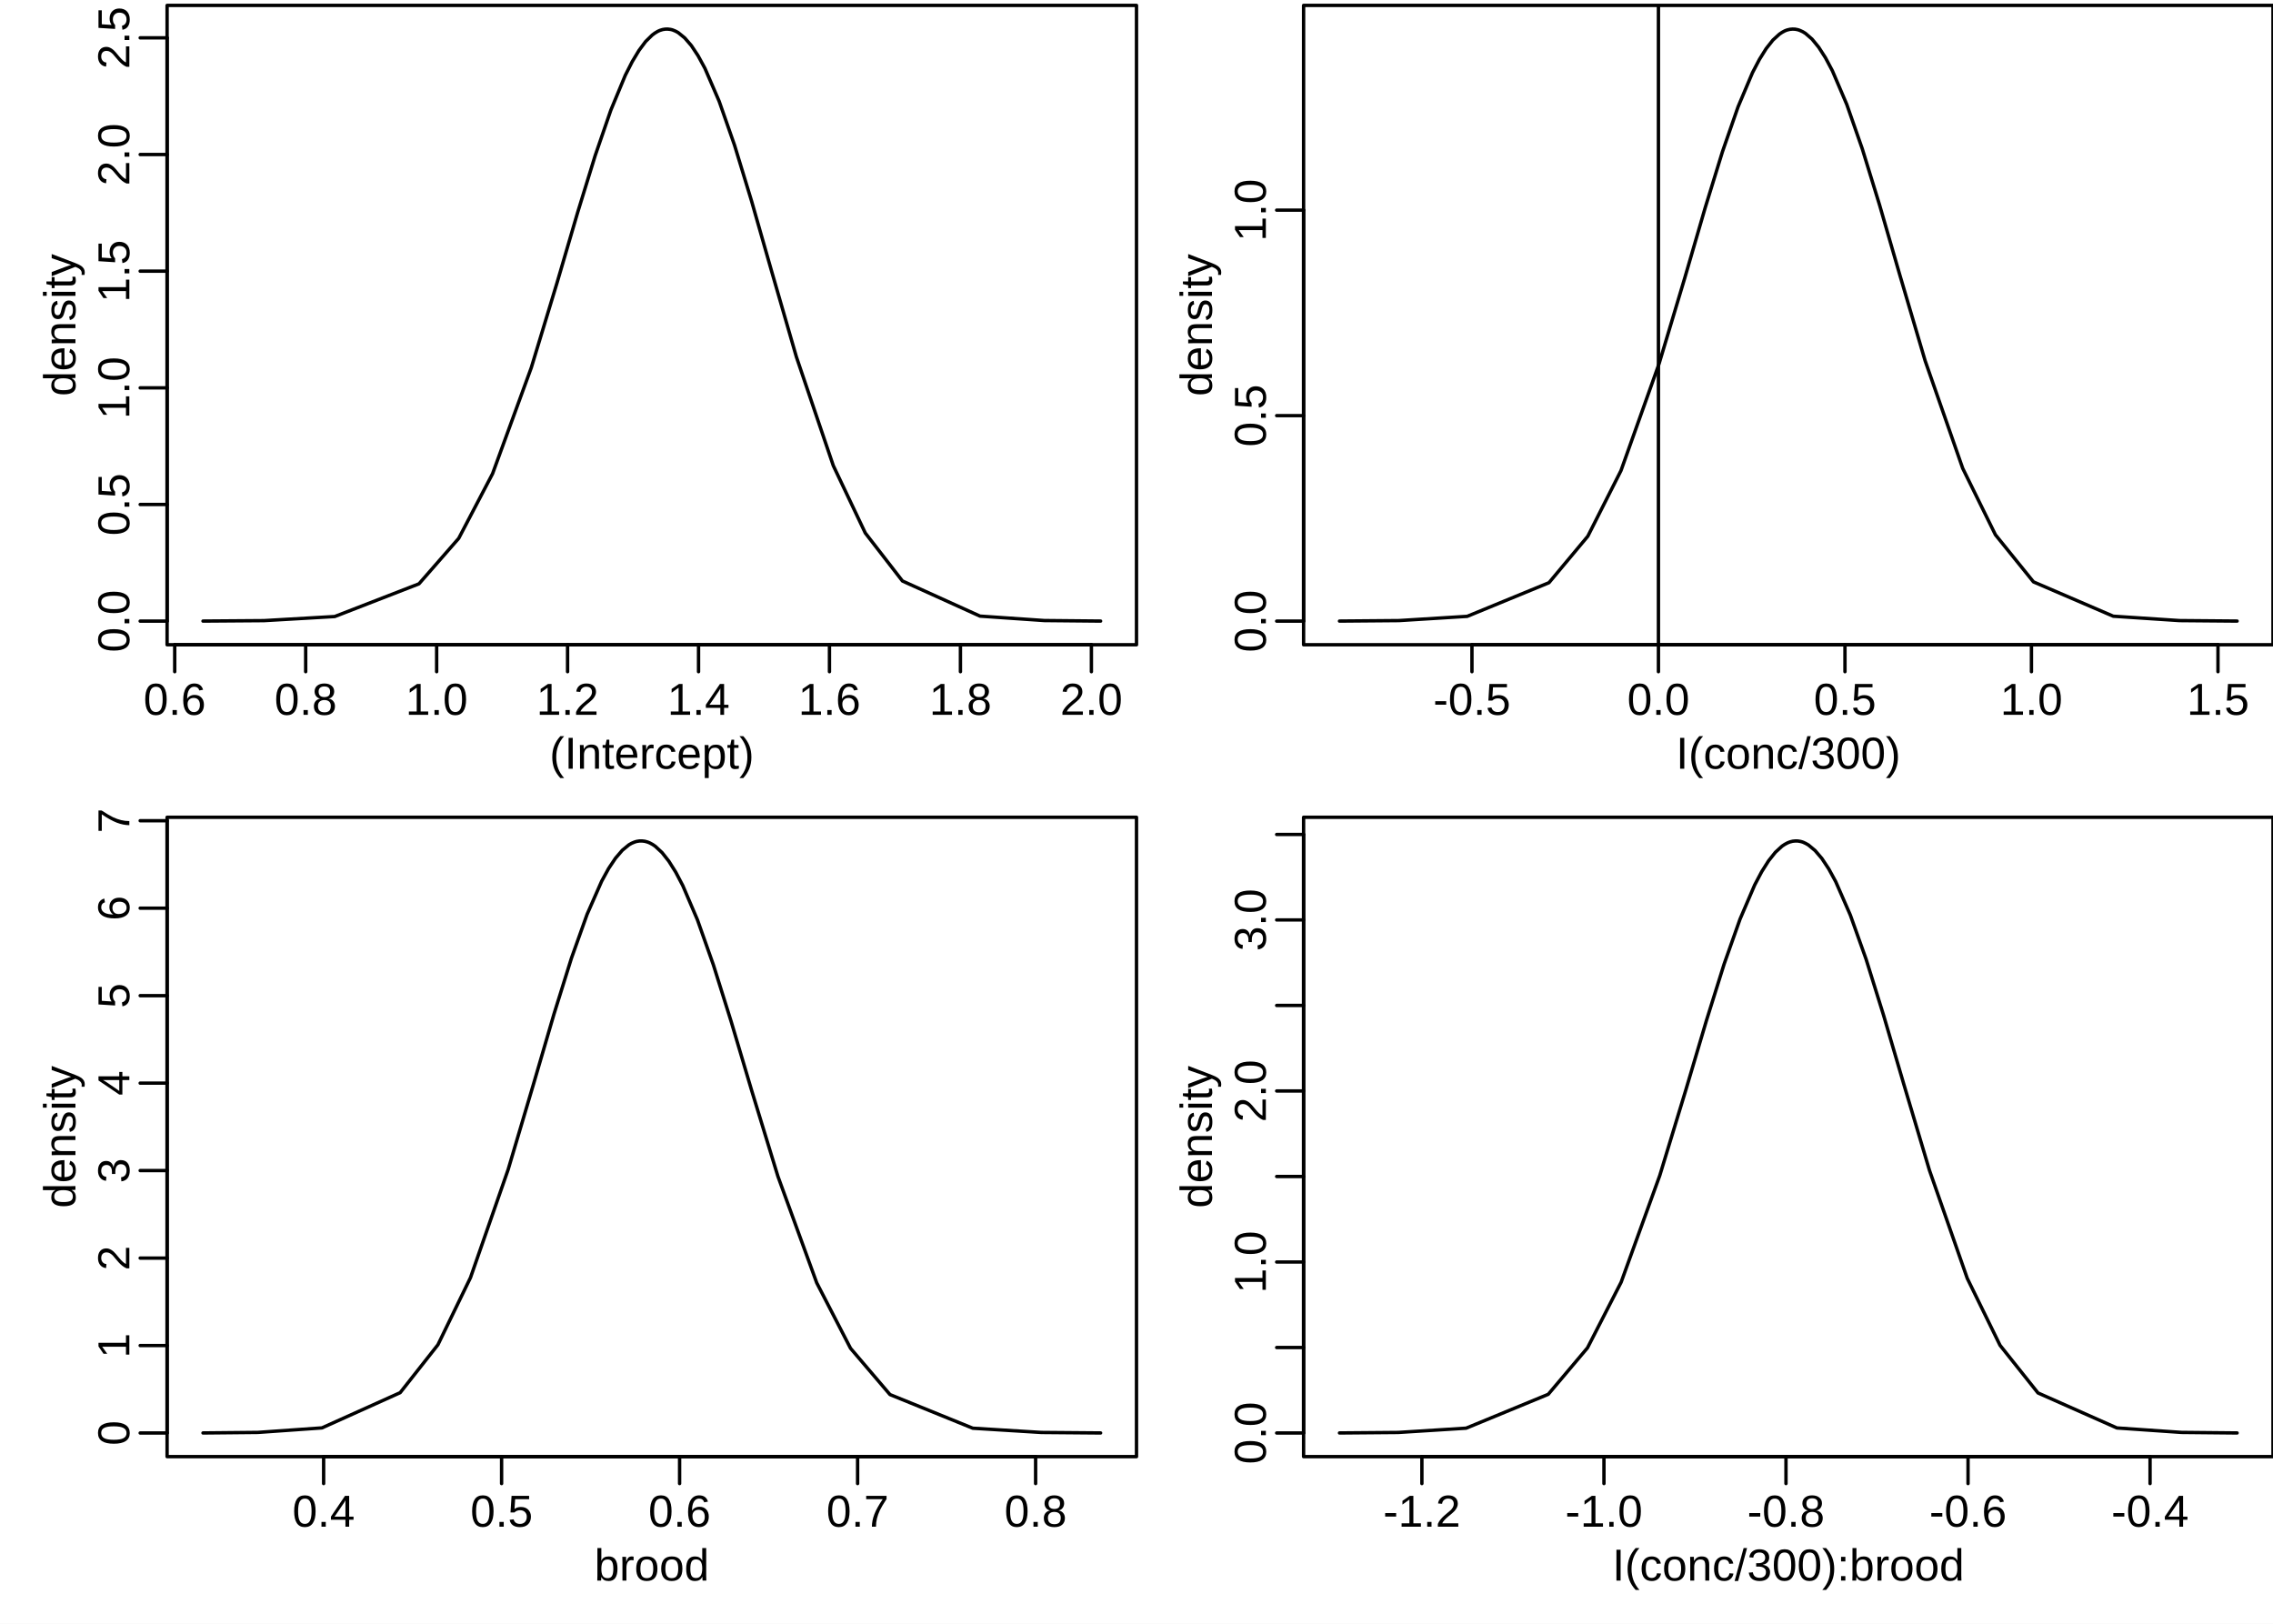
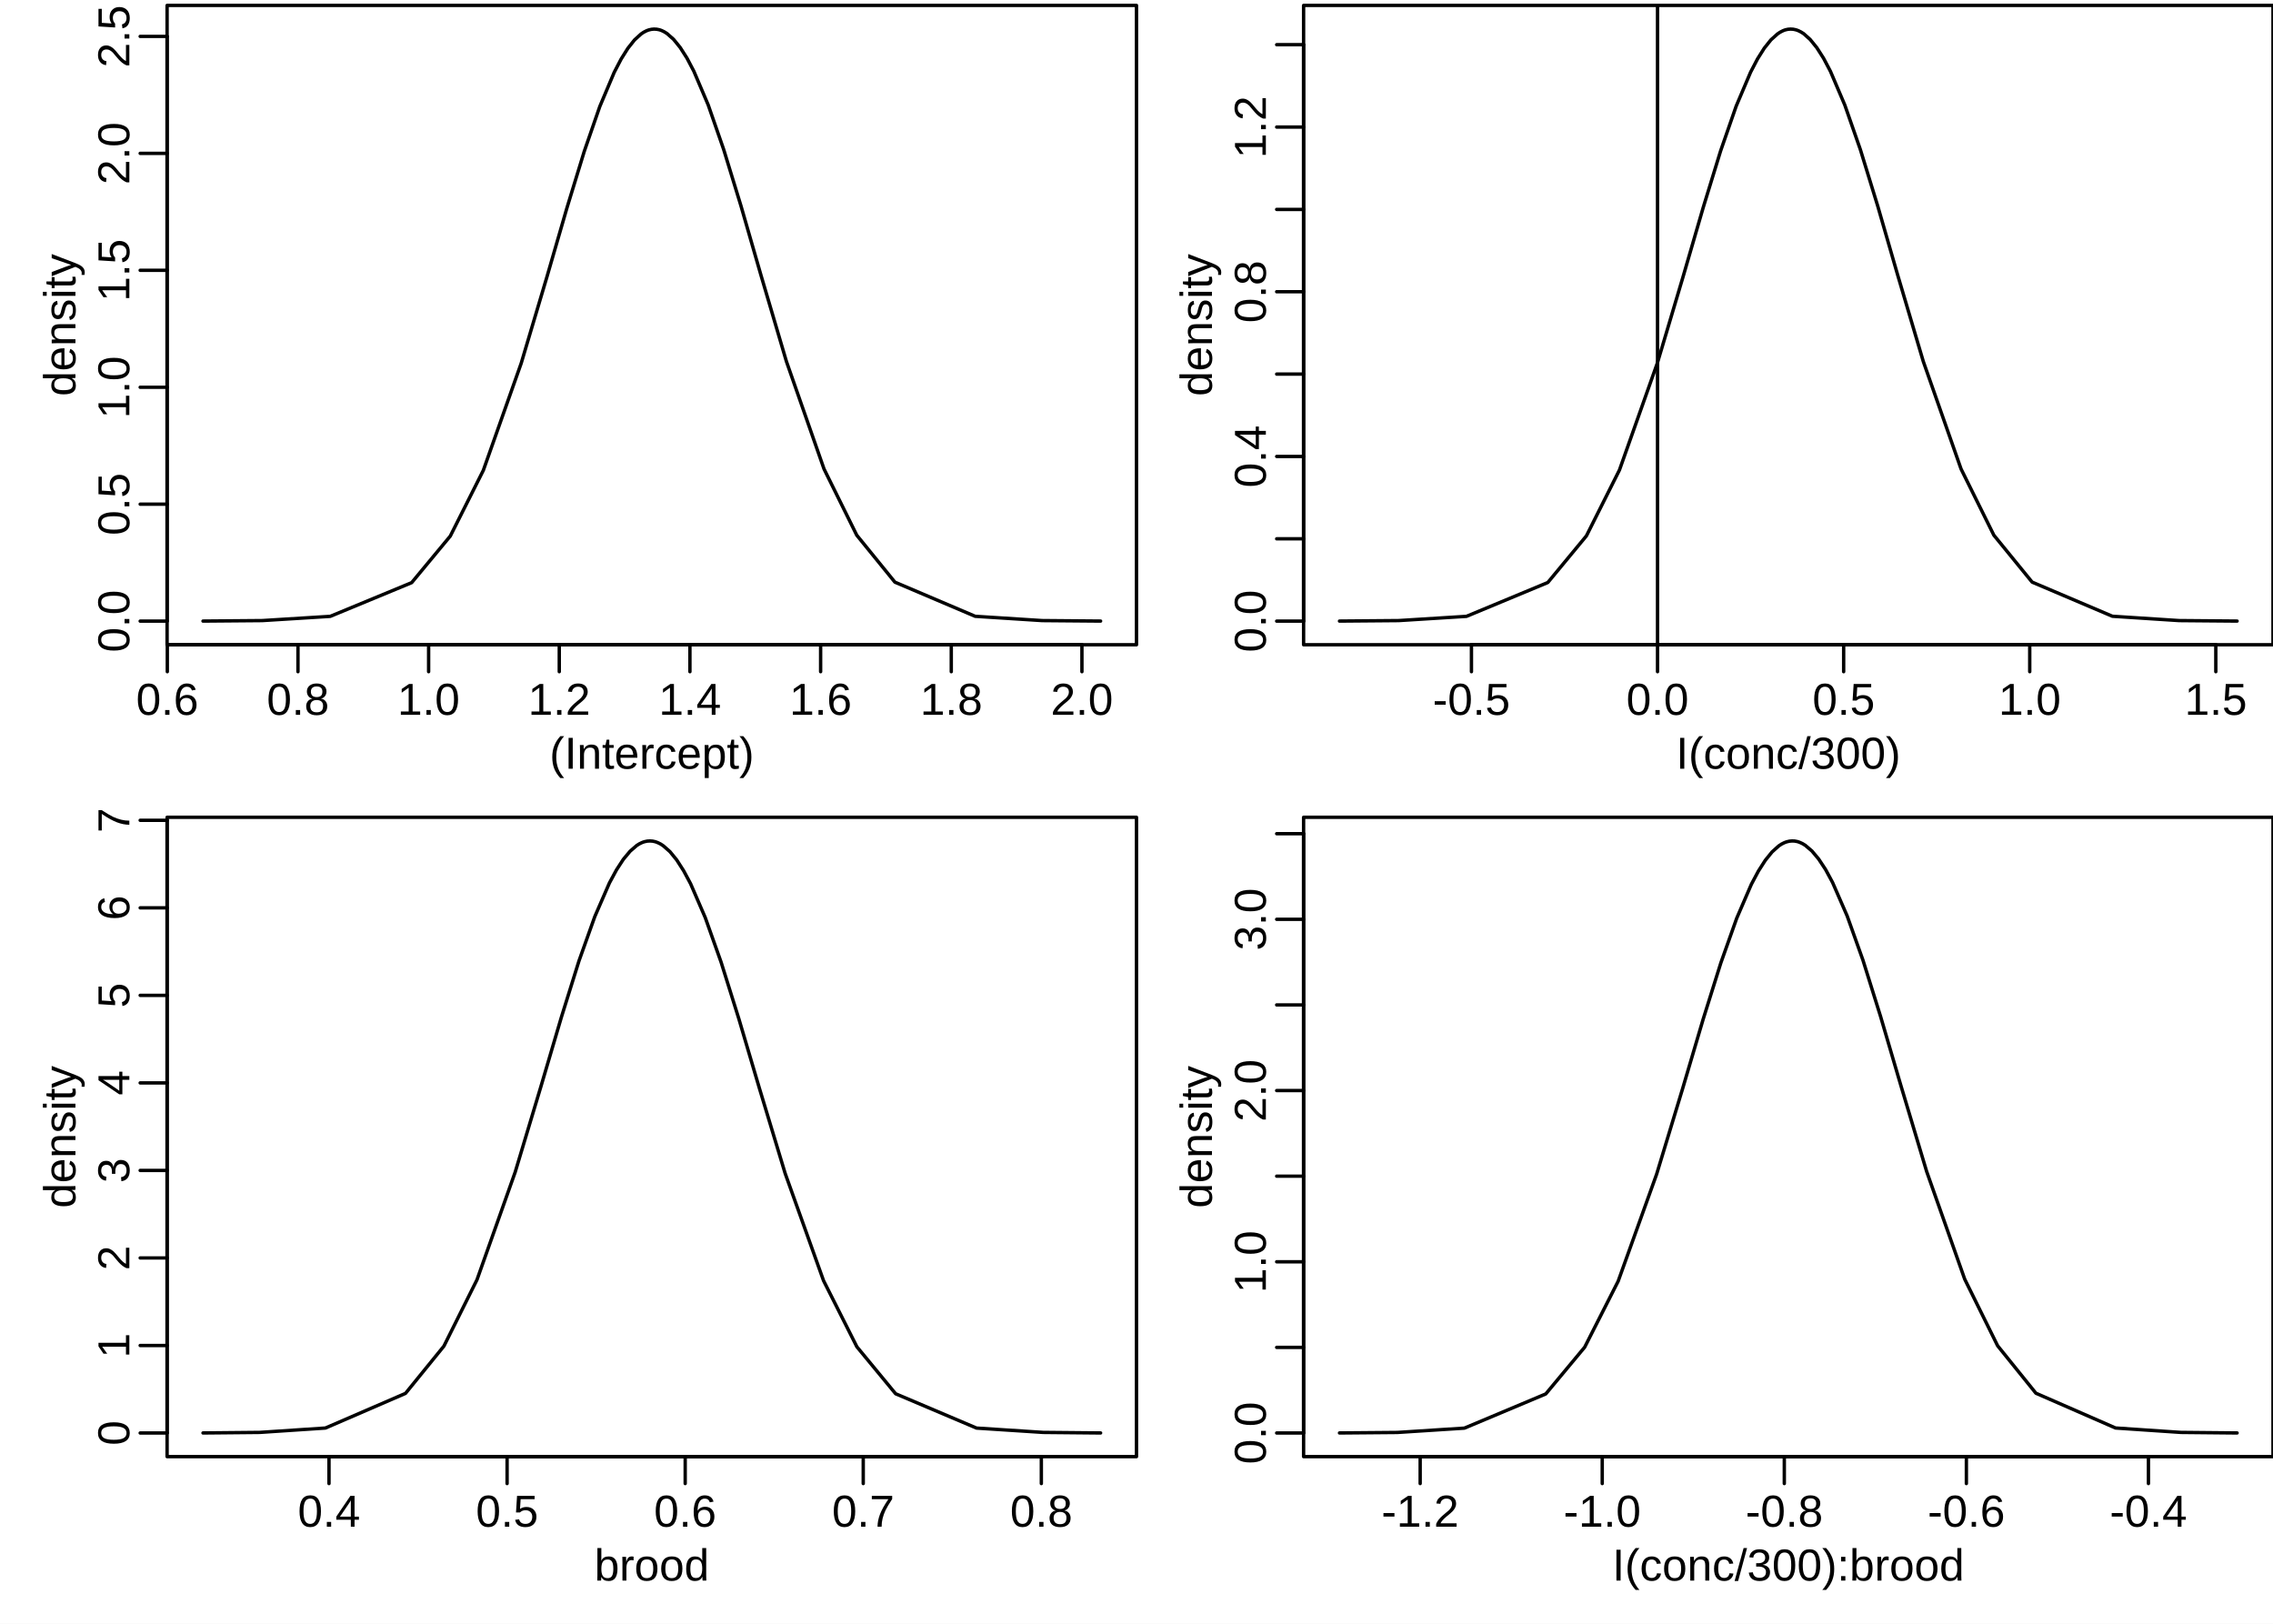
<svg xmlns="http://www.w3.org/2000/svg" class="svglite" width="504.00pt" height="360.00pt" viewBox="0 0 504.00 360.00">
  <defs>
    <style type="text/css">
    .svglite line, .svglite polyline, .svglite polygon, .svglite path, .svglite rect, .svglite circle {
      fill: none;
      stroke: #000000;
      stroke-linecap: round;
      stroke-linejoin: round;
      stroke-miterlimit: 10.00;
    }
    .svglite text {
      white-space: pre;
    }
  </style>
  </defs>
  <rect width="100%" height="100%" style="stroke: none; fill: #FFFFFF;" />
  <defs>
    <clipPath id="cpMC4wMHw1MDQuMDB8MC4wMHwzNjAuMDA=">
      <rect x="0.00" y="0.00" width="504.00" height="360.00" />
    </clipPath>
  </defs>
  <g clip-path="url(#cpMC4wMHw1MDQuMDB8MC4wMHwzNjAuMDA=)">
</g>
  <defs>
    <clipPath id="cpMzcuMDV8MjUyLjAwfDEuMjB8MTQyLjk1">
      <rect x="37.05" y="1.20" width="214.95" height="141.75" />
    </clipPath>
  </defs>
  <g clip-path="url(#cpMzcuMDV8MjUyLjAwfDEuMjB8MTQyLjk1)">
-     <polyline points="45.01,137.70 58.53,137.60 74.22,136.69 92.90,129.44 101.71,119.36 109.22,105.02 117.80,81.53 123.54,62.61 128.08,47.12 131.97,34.50 135.44,24.43 138.65,16.69 140.19,13.66 141.69,11.17 143.16,9.20 144.62,7.77 145.20,7.34 145.78,6.99 146.06,6.85 146.35,6.73 146.93,6.55 147.50,6.46 148.07,6.45 148.65,6.52 148.94,6.58 149.22,6.67 149.80,6.91 150.38,7.23 151.82,8.40 153.29,10.10 154.78,12.35 156.30,15.14 159.46,22.45 162.87,32.19 166.65,44.58 171.06,60.02 176.59,79.14 184.77,103.24 191.86,118.17 200.10,128.81 217.30,136.60 231.56,137.58 244.04,137.70 " style="stroke-width: 0.75;" />
-   </g>
-   <g clip-path="url(#cpMC4wMHw1MDQuMDB8MC4wMHwzNjAuMDA=)">
-     <line x1="38.74" y1="142.95" x2="242.00" y2="142.95" style="stroke-width: 0.75;" />
-     <line x1="38.74" y1="142.95" x2="38.74" y2="148.92" style="stroke-width: 0.75;" />
-     <line x1="67.78" y1="142.95" x2="67.78" y2="148.92" style="stroke-width: 0.75;" />
-     <line x1="96.82" y1="142.95" x2="96.82" y2="148.92" style="stroke-width: 0.75;" />
-     <line x1="125.85" y1="142.95" x2="125.85" y2="148.92" style="stroke-width: 0.75;" />
-     <line x1="154.89" y1="142.95" x2="154.89" y2="148.92" style="stroke-width: 0.75;" />
-     <line x1="183.92" y1="142.95" x2="183.92" y2="148.92" style="stroke-width: 0.75;" />
-     <line x1="212.96" y1="142.95" x2="212.96" y2="148.92" style="stroke-width: 0.75;" />
-     <line x1="242.00" y1="142.95" x2="242.00" y2="148.92" style="stroke-width: 0.75;" />
-     <text x="38.74" y="158.49" text-anchor="middle" style="font-size: 9.96px; font-family: &quot;Arial&quot;;" textLength="13.84px" lengthAdjust="spacingAndGlyphs">0.6</text>
-     <text x="67.78" y="158.49" text-anchor="middle" style="font-size: 9.96px; font-family: &quot;Arial&quot;;" textLength="13.84px" lengthAdjust="spacingAndGlyphs">0.8</text>
-     <text x="96.82" y="158.49" text-anchor="middle" style="font-size: 9.96px; font-family: &quot;Arial&quot;;" textLength="13.84px" lengthAdjust="spacingAndGlyphs">1.0</text>
-     <text x="125.85" y="158.49" text-anchor="middle" style="font-size: 9.96px; font-family: &quot;Arial&quot;;" textLength="13.84px" lengthAdjust="spacingAndGlyphs">1.2</text>
-     <text x="154.89" y="158.49" text-anchor="middle" style="font-size: 9.96px; font-family: &quot;Arial&quot;;" textLength="13.84px" lengthAdjust="spacingAndGlyphs">1.4</text>
-     <text x="183.92" y="158.49" text-anchor="middle" style="font-size: 9.96px; font-family: &quot;Arial&quot;;" textLength="13.84px" lengthAdjust="spacingAndGlyphs">1.6</text>
-     <text x="212.96" y="158.49" text-anchor="middle" style="font-size: 9.96px; font-family: &quot;Arial&quot;;" textLength="13.84px" lengthAdjust="spacingAndGlyphs">1.8</text>
-     <text x="242.00" y="158.49" text-anchor="middle" style="font-size: 9.96px; font-family: &quot;Arial&quot;;" textLength="13.84px" lengthAdjust="spacingAndGlyphs">2.0</text>
-     <line x1="37.05" y1="137.71" x2="37.05" y2="8.39" style="stroke-width: 0.75;" />
+     <polyline points="45.01,137.70 58.15,137.59 73.23,136.65 91.28,129.18 99.84,118.86 107.17,104.28 115.57,80.53 121.23,61.53 125.72,46.06 129.56,33.53 133.00,23.60 136.19,16.04 137.72,13.10 139.22,10.71 140.69,8.86 142.15,7.53 142.72,7.15 143.30,6.85 143.59,6.73 143.88,6.63 144.45,6.50 145.02,6.45 145.60,6.48 146.17,6.59 146.46,6.68 146.75,6.79 147.32,7.07 147.90,7.44 149.35,8.72 150.82,10.53 152.32,12.88 153.84,15.77 157.03,23.26 160.46,33.13 164.29,45.62 168.75,61.08 174.37,80.12 182.71,103.97 189.97,118.66 198.43,129.07 216.23,136.64 231.07,137.59 244.04,137.70 " style="stroke-width: 0.75;" />
+   </g>
+   <g clip-path="url(#cpMC4wMHw1MDQuMDB8MC4wMHwzNjAuMDA=)">
+     <line x1="37.10" y1="142.95" x2="239.90" y2="142.95" style="stroke-width: 0.75;" />
+     <line x1="37.10" y1="142.95" x2="37.10" y2="148.92" style="stroke-width: 0.75;" />
+     <line x1="66.07" y1="142.95" x2="66.07" y2="148.92" style="stroke-width: 0.75;" />
+     <line x1="95.04" y1="142.95" x2="95.04" y2="148.92" style="stroke-width: 0.75;" />
+     <line x1="124.01" y1="142.95" x2="124.01" y2="148.92" style="stroke-width: 0.75;" />
+     <line x1="152.98" y1="142.95" x2="152.98" y2="148.92" style="stroke-width: 0.75;" />
+     <line x1="181.96" y1="142.95" x2="181.96" y2="148.92" style="stroke-width: 0.75;" />
+     <line x1="210.93" y1="142.95" x2="210.93" y2="148.92" style="stroke-width: 0.75;" />
+     <line x1="239.90" y1="142.95" x2="239.90" y2="148.92" style="stroke-width: 0.75;" />
+     <text x="37.10" y="158.49" text-anchor="middle" style="font-size: 9.96px; font-family: &quot;Arial&quot;;" textLength="13.84px" lengthAdjust="spacingAndGlyphs">0.6</text>
+     <text x="66.07" y="158.49" text-anchor="middle" style="font-size: 9.96px; font-family: &quot;Arial&quot;;" textLength="13.84px" lengthAdjust="spacingAndGlyphs">0.8</text>
+     <text x="95.04" y="158.49" text-anchor="middle" style="font-size: 9.96px; font-family: &quot;Arial&quot;;" textLength="13.84px" lengthAdjust="spacingAndGlyphs">1.0</text>
+     <text x="124.01" y="158.49" text-anchor="middle" style="font-size: 9.96px; font-family: &quot;Arial&quot;;" textLength="13.84px" lengthAdjust="spacingAndGlyphs">1.2</text>
+     <text x="152.98" y="158.49" text-anchor="middle" style="font-size: 9.96px; font-family: &quot;Arial&quot;;" textLength="13.84px" lengthAdjust="spacingAndGlyphs">1.4</text>
+     <text x="181.96" y="158.49" text-anchor="middle" style="font-size: 9.96px; font-family: &quot;Arial&quot;;" textLength="13.84px" lengthAdjust="spacingAndGlyphs">1.6</text>
+     <text x="210.93" y="158.49" text-anchor="middle" style="font-size: 9.96px; font-family: &quot;Arial&quot;;" textLength="13.84px" lengthAdjust="spacingAndGlyphs">1.8</text>
+     <text x="239.90" y="158.49" text-anchor="middle" style="font-size: 9.96px; font-family: &quot;Arial&quot;;" textLength="13.84px" lengthAdjust="spacingAndGlyphs">2.0</text>
+     <line x1="37.05" y1="137.71" x2="37.05" y2="8.07" style="stroke-width: 0.75;" />
    <line x1="37.05" y1="137.71" x2="31.08" y2="137.71" style="stroke-width: 0.75;" />
-     <line x1="37.05" y1="111.85" x2="31.08" y2="111.85" style="stroke-width: 0.75;" />
-     <line x1="37.05" y1="85.99" x2="31.08" y2="85.99" style="stroke-width: 0.75;" />
-     <line x1="37.05" y1="60.12" x2="31.08" y2="60.12" style="stroke-width: 0.75;" />
-     <line x1="37.05" y1="34.26" x2="31.08" y2="34.26" style="stroke-width: 0.75;" />
-     <line x1="37.05" y1="8.39" x2="31.08" y2="8.39" style="stroke-width: 0.75;" />
+     <line x1="37.05" y1="111.78" x2="31.08" y2="111.78" style="stroke-width: 0.75;" />
+     <line x1="37.05" y1="85.86" x2="31.08" y2="85.86" style="stroke-width: 0.75;" />
+     <line x1="37.05" y1="59.93" x2="31.08" y2="59.93" style="stroke-width: 0.75;" />
+     <line x1="37.05" y1="34.00" x2="31.08" y2="34.00" style="stroke-width: 0.75;" />
+     <line x1="37.05" y1="8.07" x2="31.08" y2="8.07" style="stroke-width: 0.75;" />
    <text transform="translate(28.68,137.71) rotate(-90)" text-anchor="middle" style="font-size: 9.96px; font-family: &quot;Arial&quot;;" textLength="13.84px" lengthAdjust="spacingAndGlyphs">0.0</text>
-     <text transform="translate(28.68,111.85) rotate(-90)" text-anchor="middle" style="font-size: 9.96px; font-family: &quot;Arial&quot;;" textLength="13.84px" lengthAdjust="spacingAndGlyphs">0.5</text>
-     <text transform="translate(28.68,85.99) rotate(-90)" text-anchor="middle" style="font-size: 9.96px; font-family: &quot;Arial&quot;;" textLength="13.84px" lengthAdjust="spacingAndGlyphs">1.0</text>
-     <text transform="translate(28.68,60.12) rotate(-90)" text-anchor="middle" style="font-size: 9.96px; font-family: &quot;Arial&quot;;" textLength="13.84px" lengthAdjust="spacingAndGlyphs">1.5</text>
-     <text transform="translate(28.68,34.26) rotate(-90)" text-anchor="middle" style="font-size: 9.96px; font-family: &quot;Arial&quot;;" textLength="13.84px" lengthAdjust="spacingAndGlyphs">2.0</text>
-     <text transform="translate(28.68,8.39) rotate(-90)" text-anchor="middle" style="font-size: 9.96px; font-family: &quot;Arial&quot;;" textLength="13.84px" lengthAdjust="spacingAndGlyphs">2.5</text>
+     <text transform="translate(28.68,111.78) rotate(-90)" text-anchor="middle" style="font-size: 9.96px; font-family: &quot;Arial&quot;;" textLength="13.84px" lengthAdjust="spacingAndGlyphs">0.5</text>
+     <text transform="translate(28.68,85.86) rotate(-90)" text-anchor="middle" style="font-size: 9.96px; font-family: &quot;Arial&quot;;" textLength="13.84px" lengthAdjust="spacingAndGlyphs">1.0</text>
+     <text transform="translate(28.68,59.93) rotate(-90)" text-anchor="middle" style="font-size: 9.96px; font-family: &quot;Arial&quot;;" textLength="13.84px" lengthAdjust="spacingAndGlyphs">1.5</text>
+     <text transform="translate(28.68,34.00) rotate(-90)" text-anchor="middle" style="font-size: 9.96px; font-family: &quot;Arial&quot;;" textLength="13.84px" lengthAdjust="spacingAndGlyphs">2.0</text>
+     <text transform="translate(28.68,8.07) rotate(-90)" text-anchor="middle" style="font-size: 9.96px; font-family: &quot;Arial&quot;;" textLength="13.84px" lengthAdjust="spacingAndGlyphs">2.5</text>
    <polygon points="37.05,142.95 252.00,142.95 252.00,1.20 37.05,1.20 " style="stroke-width: 0.75;" />
  </g>
  <defs>
    <clipPath id="cpMC4wMHwyNTIuMDB8MC4wMHwxODAuMDA=">
      <rect x="0.00" y="0.00" width="252.00" height="180.00" />
    </clipPath>
  </defs>
  <g clip-path="url(#cpMC4wMHwyNTIuMDB8MC4wMHwxODAuMDA=)">
    <text x="144.53" y="170.44" text-anchor="middle" style="font-size: 9.96px; font-family: &quot;Arial&quot;;" textLength="45.35px" lengthAdjust="spacingAndGlyphs">(Intercept)</text>
    <text transform="translate(16.73,72.07) rotate(-90)" text-anchor="middle" style="font-size: 9.96px; font-family: &quot;Arial&quot;;" textLength="31.54px" lengthAdjust="spacingAndGlyphs">density</text>
  </g>
  <g clip-path="url(#cpMzcuMDV8MjUyLjAwfDEuMjB8MTQyLjk1)">
-     <line x1="-48.37" y1="142.95" x2="-48.37" y2="1.20" style="stroke-width: 0.75;" />
+     <line x1="-49.82" y1="142.95" x2="-49.82" y2="1.20" style="stroke-width: 0.75;" />
  </g>
  <defs>
    <clipPath id="cpMjg5LjA1fDUwNC4wMHwxLjIwfDE0Mi45NQ==">
      <rect x="289.05" y="1.20" width="214.95" height="141.75" />
    </clipPath>
  </defs>
  <g clip-path="url(#cpMjg5LjA1fDUwNC4wMHwxLjIwfDE0Mi45NQ==)">
-     <polyline points="297.01,137.70 310.19,137.59 325.33,136.65 343.46,129.19 352.07,118.89 359.43,104.33 367.88,80.61 373.57,61.62 378.07,46.15 381.93,33.62 385.39,23.68 388.59,16.10 390.13,13.16 391.63,10.76 393.11,8.89 394.57,7.56 395.15,7.17 395.72,6.86 396.01,6.74 396.30,6.64 396.88,6.50 397.45,6.45 398.03,6.47 398.61,6.58 398.90,6.67 399.18,6.78 399.76,7.05 400.34,7.41 401.80,8.68 403.27,10.48 404.77,12.81 406.30,15.69 409.49,23.15 412.93,33.00 416.77,45.47 421.24,60.92 426.86,79.96 435.20,103.84 442.45,118.56 450.89,129.01 468.58,136.62 483.27,137.59 496.04,137.70 " style="stroke-width: 0.75;" />
-   </g>
-   <g clip-path="url(#cpMC4wMHw1MDQuMDB8MC4wMHwzNjAuMDA=)">
-     <line x1="326.38" y1="142.95" x2="491.80" y2="142.95" style="stroke-width: 0.75;" />
-     <line x1="326.38" y1="142.95" x2="326.38" y2="148.92" style="stroke-width: 0.75;" />
-     <line x1="367.73" y1="142.95" x2="367.73" y2="148.92" style="stroke-width: 0.75;" />
-     <line x1="409.09" y1="142.95" x2="409.09" y2="148.92" style="stroke-width: 0.75;" />
-     <line x1="450.44" y1="142.95" x2="450.44" y2="148.92" style="stroke-width: 0.75;" />
-     <line x1="491.80" y1="142.95" x2="491.80" y2="148.92" style="stroke-width: 0.75;" />
-     <text x="326.38" y="158.49" text-anchor="middle" style="font-size: 9.96px; font-family: &quot;Arial&quot;;" textLength="17.15px" lengthAdjust="spacingAndGlyphs">-0.5</text>
-     <text x="367.73" y="158.49" text-anchor="middle" style="font-size: 9.96px; font-family: &quot;Arial&quot;;" textLength="13.84px" lengthAdjust="spacingAndGlyphs">0.0</text>
-     <text x="409.09" y="158.49" text-anchor="middle" style="font-size: 9.96px; font-family: &quot;Arial&quot;;" textLength="13.84px" lengthAdjust="spacingAndGlyphs">0.5</text>
-     <text x="450.44" y="158.49" text-anchor="middle" style="font-size: 9.96px; font-family: &quot;Arial&quot;;" textLength="13.84px" lengthAdjust="spacingAndGlyphs">1.0</text>
-     <text x="491.80" y="158.49" text-anchor="middle" style="font-size: 9.96px; font-family: &quot;Arial&quot;;" textLength="13.84px" lengthAdjust="spacingAndGlyphs">1.5</text>
-     <line x1="289.05" y1="137.71" x2="289.05" y2="46.59" style="stroke-width: 0.75;" />
+     <polyline points="297.01,137.70 310.13,137.59 325.17,136.65 343.20,129.15 351.76,118.81 359.09,104.20 367.51,80.44 373.17,61.43 377.67,45.97 381.52,33.45 384.97,23.53 388.17,15.99 389.70,13.06 391.20,10.68 392.68,8.83 394.14,7.52 394.71,7.14 395.29,6.84 395.58,6.72 395.87,6.62 396.45,6.49 397.02,6.45 397.60,6.48 398.17,6.60 398.46,6.69 398.75,6.80 399.33,7.09 399.91,7.45 401.36,8.74 402.84,10.56 404.34,12.91 405.87,15.81 409.06,23.30 412.51,33.18 416.35,45.66 420.82,61.12 426.46,80.14 434.83,103.97 442.10,118.65 450.59,129.06 468.39,136.63 483.17,137.59 496.04,137.70 " style="stroke-width: 0.75;" />
+   </g>
+   <g clip-path="url(#cpMC4wMHw1MDQuMDB8MC4wMHwzNjAuMDA=)">
+     <line x1="326.27" y1="142.95" x2="491.32" y2="142.95" style="stroke-width: 0.75;" />
+     <line x1="326.27" y1="142.95" x2="326.27" y2="148.92" style="stroke-width: 0.75;" />
+     <line x1="367.53" y1="142.95" x2="367.53" y2="148.92" style="stroke-width: 0.75;" />
+     <line x1="408.80" y1="142.95" x2="408.80" y2="148.92" style="stroke-width: 0.75;" />
+     <line x1="450.06" y1="142.95" x2="450.06" y2="148.92" style="stroke-width: 0.75;" />
+     <line x1="491.32" y1="142.95" x2="491.32" y2="148.92" style="stroke-width: 0.75;" />
+     <text x="326.27" y="158.49" text-anchor="middle" style="font-size: 9.96px; font-family: &quot;Arial&quot;;" textLength="17.15px" lengthAdjust="spacingAndGlyphs">-0.5</text>
+     <text x="367.53" y="158.49" text-anchor="middle" style="font-size: 9.96px; font-family: &quot;Arial&quot;;" textLength="13.84px" lengthAdjust="spacingAndGlyphs">0.0</text>
+     <text x="408.80" y="158.49" text-anchor="middle" style="font-size: 9.96px; font-family: &quot;Arial&quot;;" textLength="13.84px" lengthAdjust="spacingAndGlyphs">0.5</text>
+     <text x="450.06" y="158.49" text-anchor="middle" style="font-size: 9.96px; font-family: &quot;Arial&quot;;" textLength="13.84px" lengthAdjust="spacingAndGlyphs">1.0</text>
+     <text x="491.32" y="158.49" text-anchor="middle" style="font-size: 9.96px; font-family: &quot;Arial&quot;;" textLength="13.84px" lengthAdjust="spacingAndGlyphs">1.5</text>
+     <line x1="289.05" y1="137.71" x2="289.05" y2="9.91" style="stroke-width: 0.75;" />
    <line x1="289.05" y1="137.71" x2="283.08" y2="137.71" style="stroke-width: 0.75;" />
-     <line x1="289.05" y1="92.15" x2="283.08" y2="92.15" style="stroke-width: 0.75;" />
-     <line x1="289.05" y1="46.59" x2="283.08" y2="46.59" style="stroke-width: 0.75;" />
+     <line x1="289.05" y1="119.46" x2="283.08" y2="119.46" style="stroke-width: 0.75;" />
+     <line x1="289.05" y1="101.20" x2="283.08" y2="101.20" style="stroke-width: 0.75;" />
+     <line x1="289.05" y1="82.94" x2="283.08" y2="82.94" style="stroke-width: 0.75;" />
+     <line x1="289.05" y1="64.68" x2="283.08" y2="64.68" style="stroke-width: 0.75;" />
+     <line x1="289.05" y1="46.43" x2="283.08" y2="46.43" style="stroke-width: 0.75;" />
+     <line x1="289.05" y1="28.17" x2="283.08" y2="28.17" style="stroke-width: 0.75;" />
+     <line x1="289.05" y1="9.91" x2="283.08" y2="9.91" style="stroke-width: 0.75;" />
    <text transform="translate(280.68,137.71) rotate(-90)" text-anchor="middle" style="font-size: 9.96px; font-family: &quot;Arial&quot;;" textLength="13.84px" lengthAdjust="spacingAndGlyphs">0.0</text>
-     <text transform="translate(280.68,92.15) rotate(-90)" text-anchor="middle" style="font-size: 9.96px; font-family: &quot;Arial&quot;;" textLength="13.84px" lengthAdjust="spacingAndGlyphs">0.5</text>
-     <text transform="translate(280.68,46.59) rotate(-90)" text-anchor="middle" style="font-size: 9.96px; font-family: &quot;Arial&quot;;" textLength="13.84px" lengthAdjust="spacingAndGlyphs">1.0</text>
+     <text transform="translate(280.68,101.20) rotate(-90)" text-anchor="middle" style="font-size: 9.96px; font-family: &quot;Arial&quot;;" textLength="13.84px" lengthAdjust="spacingAndGlyphs">0.4</text>
+     <text transform="translate(280.68,64.68) rotate(-90)" text-anchor="middle" style="font-size: 9.96px; font-family: &quot;Arial&quot;;" textLength="13.84px" lengthAdjust="spacingAndGlyphs">0.8</text>
+     <text transform="translate(280.68,28.17) rotate(-90)" text-anchor="middle" style="font-size: 9.96px; font-family: &quot;Arial&quot;;" textLength="13.84px" lengthAdjust="spacingAndGlyphs">1.2</text>
    <polygon points="289.05,142.95 504.00,142.95 504.00,1.20 289.05,1.20 " style="stroke-width: 0.75;" />
  </g>
  <defs>
    <clipPath id="cpMjUyLjAwfDUwNC4wMHwwLjAwfDE4MC4wMA==">
      <rect x="252.00" y="0.00" width="252.00" height="180.00" />
    </clipPath>
  </defs>
  <g clip-path="url(#cpMjUyLjAwfDUwNC4wMHwwLjAwfDE4MC4wMA==)">
    <text x="396.53" y="170.44" text-anchor="middle" style="font-size: 9.96px; font-family: &quot;Arial&quot;;" textLength="49.79px" lengthAdjust="spacingAndGlyphs">I(conc/300)</text>
    <text transform="translate(268.73,72.07) rotate(-90)" text-anchor="middle" style="font-size: 9.96px; font-family: &quot;Arial&quot;;" textLength="31.54px" lengthAdjust="spacingAndGlyphs">density</text>
  </g>
  <g clip-path="url(#cpMjg5LjA1fDUwNC4wMHwxLjIwfDE0Mi45NQ==)">
-     <line x1="367.73" y1="142.95" x2="367.73" y2="1.20" style="stroke-width: 0.75;" />
+     <line x1="367.53" y1="142.95" x2="367.53" y2="1.20" style="stroke-width: 0.75;" />
  </g>
  <defs>
    <clipPath id="cpMzcuMDV8MjUyLjAwfDE4MS4yMHwzMjIuOTU=">
      <rect x="37.05" y="181.20" width="214.95" height="141.75" />
    </clipPath>
  </defs>
  <g clip-path="url(#cpMzcuMDV8MjUyLjAwfDE4MS4yMHwzMjIuOTU=)">
-     <polyline points="45.01,317.70 57.19,317.58 71.38,316.58 88.73,308.77 97.10,298.15 104.32,283.27 112.68,259.28 118.33,240.24 122.83,224.85 126.70,212.46 130.18,202.71 133.41,195.37 134.96,192.54 136.48,190.27 137.98,188.52 139.45,187.31 140.04,186.97 140.63,186.72 140.92,186.62 141.22,186.54 141.80,186.45 142.38,186.45 142.97,186.52 143.56,186.68 143.85,186.79 144.14,186.92 144.73,187.24 145.32,187.65 146.80,189.03 148.30,190.93 149.83,193.36 151.39,196.33 154.65,203.95 158.18,213.92 162.11,226.44 166.70,241.88 172.49,260.81 181.10,284.43 188.59,298.93 197.34,309.19 215.70,316.65 230.91,317.59 244.04,317.70 " style="stroke-width: 0.75;" />
-   </g>
-   <g clip-path="url(#cpMC4wMHw1MDQuMDB8MC4wMHwzNjAuMDA=)">
-     <line x1="71.76" y1="322.95" x2="229.63" y2="322.95" style="stroke-width: 0.75;" />
-     <line x1="71.76" y1="322.95" x2="71.76" y2="328.92" style="stroke-width: 0.75;" />
-     <line x1="111.22" y1="322.95" x2="111.22" y2="328.92" style="stroke-width: 0.75;" />
-     <line x1="150.69" y1="322.95" x2="150.69" y2="328.92" style="stroke-width: 0.75;" />
-     <line x1="190.16" y1="322.95" x2="190.16" y2="328.92" style="stroke-width: 0.75;" />
-     <line x1="229.63" y1="322.95" x2="229.63" y2="328.92" style="stroke-width: 0.75;" />
-     <text x="71.76" y="338.49" text-anchor="middle" style="font-size: 9.96px; font-family: &quot;Arial&quot;;" textLength="13.84px" lengthAdjust="spacingAndGlyphs">0.4</text>
-     <text x="111.22" y="338.49" text-anchor="middle" style="font-size: 9.96px; font-family: &quot;Arial&quot;;" textLength="13.84px" lengthAdjust="spacingAndGlyphs">0.5</text>
-     <text x="150.69" y="338.49" text-anchor="middle" style="font-size: 9.96px; font-family: &quot;Arial&quot;;" textLength="13.84px" lengthAdjust="spacingAndGlyphs">0.6</text>
-     <text x="190.16" y="338.49" text-anchor="middle" style="font-size: 9.96px; font-family: &quot;Arial&quot;;" textLength="13.84px" lengthAdjust="spacingAndGlyphs">0.7</text>
-     <text x="229.63" y="338.49" text-anchor="middle" style="font-size: 9.96px; font-family: &quot;Arial&quot;;" textLength="13.84px" lengthAdjust="spacingAndGlyphs">0.8</text>
-     <line x1="37.05" y1="317.71" x2="37.05" y2="181.96" style="stroke-width: 0.75;" />
+     <polyline points="45.01,317.70 57.58,317.58 72.16,316.61 89.91,308.93 98.43,298.45 105.77,283.72 114.23,259.88 119.94,240.89 124.49,225.48 128.38,213.04 131.89,203.21 135.13,195.76 136.69,192.87 138.21,190.53 139.71,188.73 141.19,187.45 141.78,187.08 142.37,186.80 142.66,186.69 142.96,186.60 143.54,186.48 144.13,186.45 144.71,186.49 145.30,186.62 145.59,186.72 145.89,186.84 146.48,187.13 147.06,187.51 148.55,188.82 150.05,190.66 151.57,193.03 153.13,195.94 156.38,203.45 159.89,213.32 163.80,225.79 168.36,241.20 174.10,260.17 182.61,283.94 190.00,298.60 198.59,309.01 216.53,316.62 231.30,317.58 244.04,317.70 " style="stroke-width: 0.75;" />
+   </g>
+   <g clip-path="url(#cpMC4wMHw1MDQuMDB8MC4wMHwzNjAuMDA=)">
+     <line x1="72.95" y1="322.95" x2="230.90" y2="322.95" style="stroke-width: 0.75;" />
+     <line x1="72.95" y1="322.95" x2="72.95" y2="328.92" style="stroke-width: 0.75;" />
+     <line x1="112.44" y1="322.95" x2="112.44" y2="328.92" style="stroke-width: 0.75;" />
+     <line x1="151.93" y1="322.95" x2="151.93" y2="328.92" style="stroke-width: 0.75;" />
+     <line x1="191.41" y1="322.95" x2="191.41" y2="328.92" style="stroke-width: 0.75;" />
+     <line x1="230.90" y1="322.95" x2="230.90" y2="328.92" style="stroke-width: 0.75;" />
+     <text x="72.95" y="338.49" text-anchor="middle" style="font-size: 9.96px; font-family: &quot;Arial&quot;;" textLength="13.84px" lengthAdjust="spacingAndGlyphs">0.4</text>
+     <text x="112.44" y="338.49" text-anchor="middle" style="font-size: 9.96px; font-family: &quot;Arial&quot;;" textLength="13.84px" lengthAdjust="spacingAndGlyphs">0.5</text>
+     <text x="151.93" y="338.49" text-anchor="middle" style="font-size: 9.96px; font-family: &quot;Arial&quot;;" textLength="13.84px" lengthAdjust="spacingAndGlyphs">0.6</text>
+     <text x="191.41" y="338.49" text-anchor="middle" style="font-size: 9.96px; font-family: &quot;Arial&quot;;" textLength="13.84px" lengthAdjust="spacingAndGlyphs">0.7</text>
+     <text x="230.90" y="338.49" text-anchor="middle" style="font-size: 9.96px; font-family: &quot;Arial&quot;;" textLength="13.84px" lengthAdjust="spacingAndGlyphs">0.8</text>
+     <line x1="37.05" y1="317.71" x2="37.05" y2="181.87" style="stroke-width: 0.75;" />
    <line x1="37.05" y1="317.71" x2="31.08" y2="317.71" style="stroke-width: 0.75;" />
-     <line x1="37.05" y1="298.32" x2="31.08" y2="298.32" style="stroke-width: 0.75;" />
-     <line x1="37.05" y1="278.93" x2="31.08" y2="278.93" style="stroke-width: 0.75;" />
-     <line x1="37.05" y1="259.53" x2="31.08" y2="259.53" style="stroke-width: 0.75;" />
-     <line x1="37.05" y1="240.14" x2="31.08" y2="240.14" style="stroke-width: 0.75;" />
-     <line x1="37.05" y1="220.75" x2="31.08" y2="220.75" style="stroke-width: 0.75;" />
-     <line x1="37.05" y1="201.35" x2="31.08" y2="201.35" style="stroke-width: 0.75;" />
-     <line x1="37.05" y1="181.96" x2="31.08" y2="181.96" style="stroke-width: 0.75;" />
+     <line x1="37.05" y1="298.31" x2="31.08" y2="298.31" style="stroke-width: 0.75;" />
+     <line x1="37.05" y1="278.90" x2="31.08" y2="278.90" style="stroke-width: 0.75;" />
+     <line x1="37.05" y1="259.50" x2="31.08" y2="259.50" style="stroke-width: 0.75;" />
+     <line x1="37.05" y1="240.09" x2="31.08" y2="240.09" style="stroke-width: 0.75;" />
+     <line x1="37.05" y1="220.68" x2="31.08" y2="220.68" style="stroke-width: 0.75;" />
+     <line x1="37.05" y1="201.28" x2="31.08" y2="201.28" style="stroke-width: 0.75;" />
+     <line x1="37.05" y1="181.87" x2="31.08" y2="181.87" style="stroke-width: 0.75;" />
    <text transform="translate(28.68,317.71) rotate(-90)" text-anchor="middle" style="font-size: 9.96px; font-family: &quot;Arial&quot;;" textLength="5.54px" lengthAdjust="spacingAndGlyphs">0</text>
-     <text transform="translate(28.68,298.32) rotate(-90)" text-anchor="middle" style="font-size: 9.96px; font-family: &quot;Arial&quot;;" textLength="5.54px" lengthAdjust="spacingAndGlyphs">1</text>
-     <text transform="translate(28.68,278.93) rotate(-90)" text-anchor="middle" style="font-size: 9.96px; font-family: &quot;Arial&quot;;" textLength="5.54px" lengthAdjust="spacingAndGlyphs">2</text>
-     <text transform="translate(28.68,259.53) rotate(-90)" text-anchor="middle" style="font-size: 9.96px; font-family: &quot;Arial&quot;;" textLength="5.54px" lengthAdjust="spacingAndGlyphs">3</text>
-     <text transform="translate(28.68,240.14) rotate(-90)" text-anchor="middle" style="font-size: 9.96px; font-family: &quot;Arial&quot;;" textLength="5.54px" lengthAdjust="spacingAndGlyphs">4</text>
-     <text transform="translate(28.68,220.75) rotate(-90)" text-anchor="middle" style="font-size: 9.96px; font-family: &quot;Arial&quot;;" textLength="5.54px" lengthAdjust="spacingAndGlyphs">5</text>
-     <text transform="translate(28.68,201.35) rotate(-90)" text-anchor="middle" style="font-size: 9.96px; font-family: &quot;Arial&quot;;" textLength="5.54px" lengthAdjust="spacingAndGlyphs">6</text>
-     <text transform="translate(28.68,181.96) rotate(-90)" text-anchor="middle" style="font-size: 9.96px; font-family: &quot;Arial&quot;;" textLength="5.54px" lengthAdjust="spacingAndGlyphs">7</text>
+     <text transform="translate(28.68,298.31) rotate(-90)" text-anchor="middle" style="font-size: 9.96px; font-family: &quot;Arial&quot;;" textLength="5.54px" lengthAdjust="spacingAndGlyphs">1</text>
+     <text transform="translate(28.68,278.90) rotate(-90)" text-anchor="middle" style="font-size: 9.96px; font-family: &quot;Arial&quot;;" textLength="5.54px" lengthAdjust="spacingAndGlyphs">2</text>
+     <text transform="translate(28.68,259.50) rotate(-90)" text-anchor="middle" style="font-size: 9.96px; font-family: &quot;Arial&quot;;" textLength="5.54px" lengthAdjust="spacingAndGlyphs">3</text>
+     <text transform="translate(28.68,240.09) rotate(-90)" text-anchor="middle" style="font-size: 9.96px; font-family: &quot;Arial&quot;;" textLength="5.54px" lengthAdjust="spacingAndGlyphs">4</text>
+     <text transform="translate(28.68,220.68) rotate(-90)" text-anchor="middle" style="font-size: 9.96px; font-family: &quot;Arial&quot;;" textLength="5.54px" lengthAdjust="spacingAndGlyphs">5</text>
+     <text transform="translate(28.68,201.28) rotate(-90)" text-anchor="middle" style="font-size: 9.96px; font-family: &quot;Arial&quot;;" textLength="5.54px" lengthAdjust="spacingAndGlyphs">6</text>
+     <text transform="translate(28.68,181.87) rotate(-90)" text-anchor="middle" style="font-size: 9.96px; font-family: &quot;Arial&quot;;" textLength="5.54px" lengthAdjust="spacingAndGlyphs">7</text>
    <polygon points="37.05,322.95 252.00,322.95 252.00,181.20 37.05,181.20 " style="stroke-width: 0.75;" />
  </g>
  <defs>
    <clipPath id="cpMC4wMHwyNTIuMDB8MTgwLjAwfDM2MC4wMA==">
      <rect x="0.00" y="180.00" width="252.00" height="180.00" />
    </clipPath>
  </defs>
  <g clip-path="url(#cpMC4wMHwyNTIuMDB8MTgwLjAwfDM2MC4wMA==)">
    <text x="144.53" y="350.44" text-anchor="middle" style="font-size: 9.96px; font-family: &quot;Arial&quot;;" textLength="25.46px" lengthAdjust="spacingAndGlyphs">brood</text>
    <text transform="translate(16.73,252.07) rotate(-90)" text-anchor="middle" style="font-size: 9.96px; font-family: &quot;Arial&quot;;" textLength="31.54px" lengthAdjust="spacingAndGlyphs">density</text>
  </g>
  <g clip-path="url(#cpMzcuMDV8MjUyLjAwfDE4MS4yMHwzMjIuOTU=)">
-     <line x1="-86.12" y1="322.95" x2="-86.12" y2="181.20" style="stroke-width: 0.75;" />
+     <line x1="-84.99" y1="322.95" x2="-84.99" y2="181.20" style="stroke-width: 0.75;" />
  </g>
  <defs>
    <clipPath id="cpMjg5LjA1fDUwNC4wMHwxODEuMjB8MzIyLjk1">
      <rect x="289.05" y="181.20" width="214.95" height="141.75" />
    </clipPath>
  </defs>
  <g clip-path="url(#cpMjg5LjA1fDUwNC4wMHwxODEuMjB8MzIyLjk1)">
-     <polyline points="297.01,317.70 310.02,317.59 325.09,316.64 343.30,309.13 352.00,298.83 359.46,284.28 368.03,260.61 373.80,241.67 378.38,226.24 382.30,213.73 385.82,203.79 389.07,196.21 390.63,193.26 392.16,190.84 393.66,188.96 395.14,187.60 395.73,187.21 396.32,186.89 396.61,186.77 396.90,186.66 397.49,186.51 398.07,186.45 398.66,186.46 399.24,186.56 399.54,186.64 399.83,186.74 400.41,187.01 401.00,187.35 402.48,188.59 403.98,190.35 405.50,192.65 407.05,195.49 410.28,202.88 413.77,212.65 417.64,225.06 422.16,240.46 427.83,259.48 436.21,283.43 443.47,298.26 451.89,308.83 469.38,316.59 483.71,317.58 496.04,317.70 " style="stroke-width: 0.75;" />
-   </g>
-   <g clip-path="url(#cpMC4wMHw1MDQuMDB8MC4wMHwzNjAuMDA=)">
-     <line x1="315.28" y1="322.95" x2="476.74" y2="322.95" style="stroke-width: 0.75;" />
-     <line x1="315.28" y1="322.95" x2="315.28" y2="328.92" style="stroke-width: 0.75;" />
-     <line x1="355.65" y1="322.95" x2="355.65" y2="328.92" style="stroke-width: 0.75;" />
-     <line x1="396.01" y1="322.95" x2="396.01" y2="328.92" style="stroke-width: 0.75;" />
-     <line x1="436.38" y1="322.95" x2="436.38" y2="328.92" style="stroke-width: 0.75;" />
-     <line x1="476.74" y1="322.95" x2="476.74" y2="328.92" style="stroke-width: 0.75;" />
-     <text x="315.28" y="338.49" text-anchor="middle" style="font-size: 9.96px; font-family: &quot;Arial&quot;;" textLength="17.15px" lengthAdjust="spacingAndGlyphs">-1.2</text>
-     <text x="355.65" y="338.49" text-anchor="middle" style="font-size: 9.96px; font-family: &quot;Arial&quot;;" textLength="17.15px" lengthAdjust="spacingAndGlyphs">-1.0</text>
-     <text x="396.01" y="338.49" text-anchor="middle" style="font-size: 9.96px; font-family: &quot;Arial&quot;;" textLength="17.15px" lengthAdjust="spacingAndGlyphs">-0.8</text>
-     <text x="436.38" y="338.49" text-anchor="middle" style="font-size: 9.96px; font-family: &quot;Arial&quot;;" textLength="17.15px" lengthAdjust="spacingAndGlyphs">-0.6</text>
-     <text x="476.74" y="338.49" text-anchor="middle" style="font-size: 9.96px; font-family: &quot;Arial&quot;;" textLength="17.15px" lengthAdjust="spacingAndGlyphs">-0.4</text>
-     <line x1="289.05" y1="317.71" x2="289.05" y2="185.01" style="stroke-width: 0.75;" />
+     <polyline points="297.01,317.70 309.84,317.59 324.71,316.63 342.75,309.05 351.38,298.68 358.80,284.06 367.33,260.33 373.09,241.37 377.65,225.96 381.57,213.48 385.09,203.58 388.34,196.05 389.90,193.12 391.43,190.73 392.93,188.88 394.41,187.55 395.00,187.16 395.59,186.86 395.88,186.74 396.18,186.64 396.76,186.50 397.35,186.45 397.93,186.47 398.52,186.58 398.81,186.67 399.11,186.78 399.69,187.05 400.28,187.41 401.76,188.67 403.26,190.46 404.79,192.78 406.34,195.65 409.58,203.08 413.08,212.88 416.97,225.31 421.50,240.71 427.20,259.72 435.64,283.60 442.94,298.37 451.43,308.89 469.08,316.60 483.57,317.58 496.04,317.70 " style="stroke-width: 0.75;" />
+   </g>
+   <g clip-path="url(#cpMC4wMHw1MDQuMDB8MC4wMHwzNjAuMDA=)">
+     <line x1="314.90" y1="322.95" x2="476.38" y2="322.95" style="stroke-width: 0.75;" />
+     <line x1="314.90" y1="322.95" x2="314.90" y2="328.92" style="stroke-width: 0.75;" />
+     <line x1="355.27" y1="322.95" x2="355.27" y2="328.92" style="stroke-width: 0.75;" />
+     <line x1="395.64" y1="322.95" x2="395.64" y2="328.92" style="stroke-width: 0.75;" />
+     <line x1="436.01" y1="322.95" x2="436.01" y2="328.92" style="stroke-width: 0.75;" />
+     <line x1="476.38" y1="322.95" x2="476.38" y2="328.92" style="stroke-width: 0.75;" />
+     <text x="314.90" y="338.49" text-anchor="middle" style="font-size: 9.96px; font-family: &quot;Arial&quot;;" textLength="17.15px" lengthAdjust="spacingAndGlyphs">-1.2</text>
+     <text x="355.27" y="338.49" text-anchor="middle" style="font-size: 9.96px; font-family: &quot;Arial&quot;;" textLength="17.15px" lengthAdjust="spacingAndGlyphs">-1.0</text>
+     <text x="395.64" y="338.49" text-anchor="middle" style="font-size: 9.96px; font-family: &quot;Arial&quot;;" textLength="17.15px" lengthAdjust="spacingAndGlyphs">-0.8</text>
+     <text x="436.01" y="338.49" text-anchor="middle" style="font-size: 9.96px; font-family: &quot;Arial&quot;;" textLength="17.15px" lengthAdjust="spacingAndGlyphs">-0.6</text>
+     <text x="476.38" y="338.49" text-anchor="middle" style="font-size: 9.96px; font-family: &quot;Arial&quot;;" textLength="17.15px" lengthAdjust="spacingAndGlyphs">-0.4</text>
+     <line x1="289.05" y1="317.71" x2="289.05" y2="184.84" style="stroke-width: 0.75;" />
    <line x1="289.05" y1="317.71" x2="283.08" y2="317.71" style="stroke-width: 0.75;" />
-     <line x1="289.05" y1="298.76" x2="283.08" y2="298.76" style="stroke-width: 0.75;" />
-     <line x1="289.05" y1="279.80" x2="283.08" y2="279.80" style="stroke-width: 0.75;" />
-     <line x1="289.05" y1="260.84" x2="283.08" y2="260.84" style="stroke-width: 0.75;" />
-     <line x1="289.05" y1="241.88" x2="283.08" y2="241.88" style="stroke-width: 0.75;" />
-     <line x1="289.05" y1="222.92" x2="283.08" y2="222.92" style="stroke-width: 0.75;" />
-     <line x1="289.05" y1="203.96" x2="283.08" y2="203.96" style="stroke-width: 0.75;" />
-     <line x1="289.05" y1="185.01" x2="283.08" y2="185.01" style="stroke-width: 0.75;" />
+     <line x1="289.05" y1="298.73" x2="283.08" y2="298.73" style="stroke-width: 0.75;" />
+     <line x1="289.05" y1="279.75" x2="283.08" y2="279.75" style="stroke-width: 0.75;" />
+     <line x1="289.05" y1="260.77" x2="283.08" y2="260.77" style="stroke-width: 0.75;" />
+     <line x1="289.05" y1="241.79" x2="283.08" y2="241.79" style="stroke-width: 0.75;" />
+     <line x1="289.05" y1="222.80" x2="283.08" y2="222.80" style="stroke-width: 0.75;" />
+     <line x1="289.05" y1="203.82" x2="283.08" y2="203.82" style="stroke-width: 0.75;" />
+     <line x1="289.05" y1="184.84" x2="283.08" y2="184.84" style="stroke-width: 0.75;" />
    <text transform="translate(280.68,317.71) rotate(-90)" text-anchor="middle" style="font-size: 9.96px; font-family: &quot;Arial&quot;;" textLength="13.84px" lengthAdjust="spacingAndGlyphs">0.0</text>
-     <text transform="translate(280.68,279.80) rotate(-90)" text-anchor="middle" style="font-size: 9.96px; font-family: &quot;Arial&quot;;" textLength="13.84px" lengthAdjust="spacingAndGlyphs">1.0</text>
-     <text transform="translate(280.68,241.88) rotate(-90)" text-anchor="middle" style="font-size: 9.96px; font-family: &quot;Arial&quot;;" textLength="13.84px" lengthAdjust="spacingAndGlyphs">2.0</text>
-     <text transform="translate(280.68,203.96) rotate(-90)" text-anchor="middle" style="font-size: 9.96px; font-family: &quot;Arial&quot;;" textLength="13.84px" lengthAdjust="spacingAndGlyphs">3.0</text>
+     <text transform="translate(280.68,279.75) rotate(-90)" text-anchor="middle" style="font-size: 9.96px; font-family: &quot;Arial&quot;;" textLength="13.84px" lengthAdjust="spacingAndGlyphs">1.0</text>
+     <text transform="translate(280.68,241.79) rotate(-90)" text-anchor="middle" style="font-size: 9.96px; font-family: &quot;Arial&quot;;" textLength="13.84px" lengthAdjust="spacingAndGlyphs">2.0</text>
+     <text transform="translate(280.68,203.82) rotate(-90)" text-anchor="middle" style="font-size: 9.96px; font-family: &quot;Arial&quot;;" textLength="13.84px" lengthAdjust="spacingAndGlyphs">3.0</text>
    <polygon points="289.05,322.95 504.00,322.95 504.00,181.20 289.05,181.20 " style="stroke-width: 0.75;" />
  </g>
  <defs>
    <clipPath id="cpMjUyLjAwfDUwNC4wMHwxODAuMDB8MzYwLjAw">
      <rect x="252.00" y="180.00" width="252.00" height="180.00" />
    </clipPath>
  </defs>
  <g clip-path="url(#cpMjUyLjAwfDUwNC4wMHwxODAuMDB8MzYwLjAw)">
    <text x="396.53" y="350.44" text-anchor="middle" style="font-size: 9.96px; font-family: &quot;Arial&quot;;" textLength="78.01px" lengthAdjust="spacingAndGlyphs">I(conc/300):brood</text>
    <text transform="translate(268.73,252.07) rotate(-90)" text-anchor="middle" style="font-size: 9.96px; font-family: &quot;Arial&quot;;" textLength="31.54px" lengthAdjust="spacingAndGlyphs">density</text>
  </g>
  <g clip-path="url(#cpMjg5LjA1fDUwNC4wMHwxODEuMjB8MzIyLjk1)">
-     <line x1="557.47" y1="322.95" x2="557.47" y2="181.20" style="stroke-width: 0.75;" />
+     <line x1="557.12" y1="322.95" x2="557.12" y2="181.20" style="stroke-width: 0.75;" />
  </g>
</svg>
